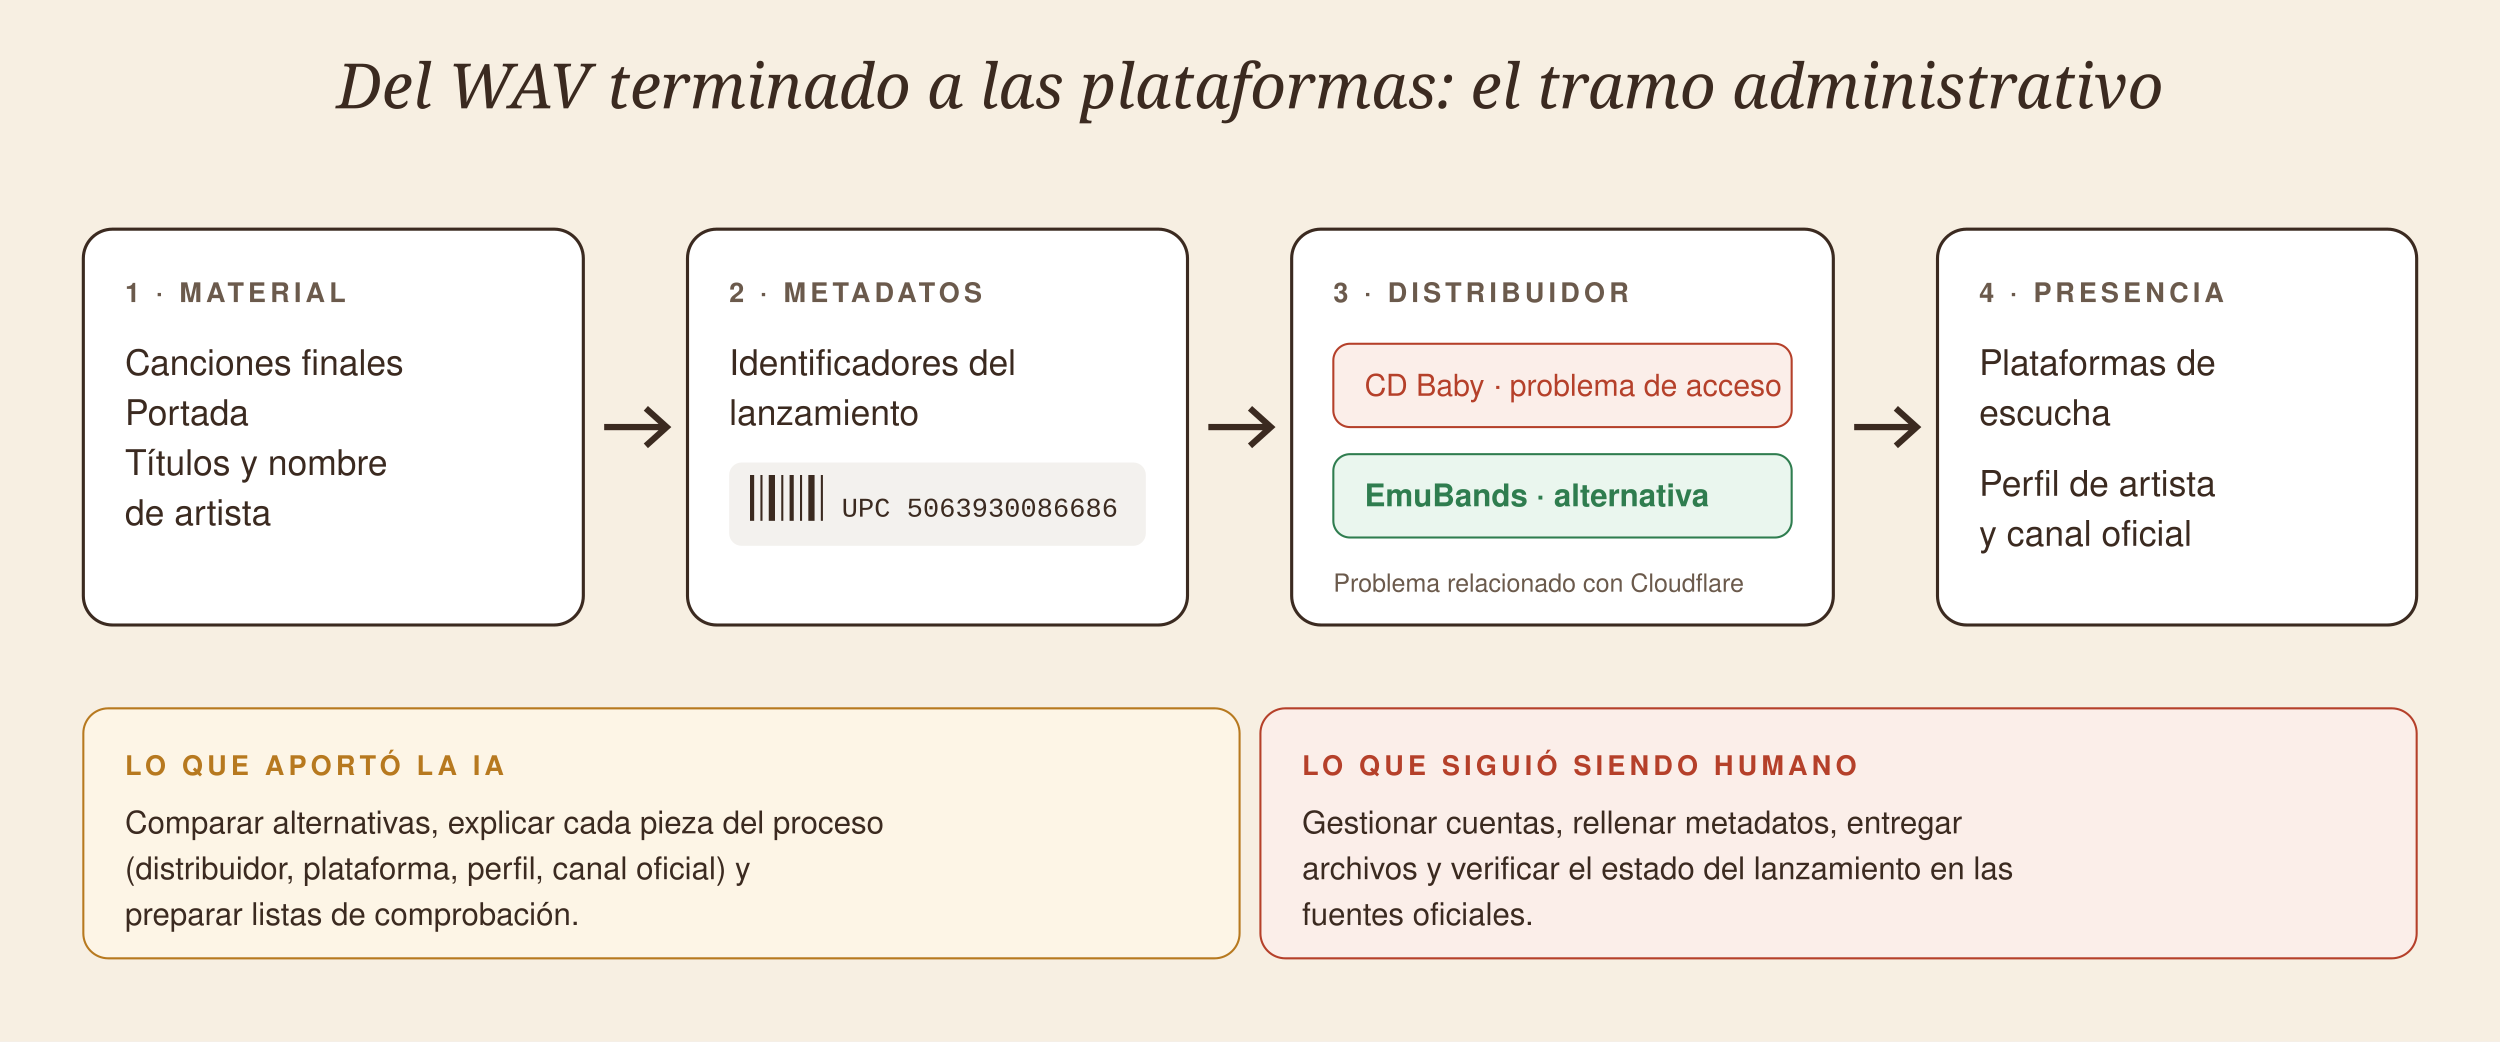
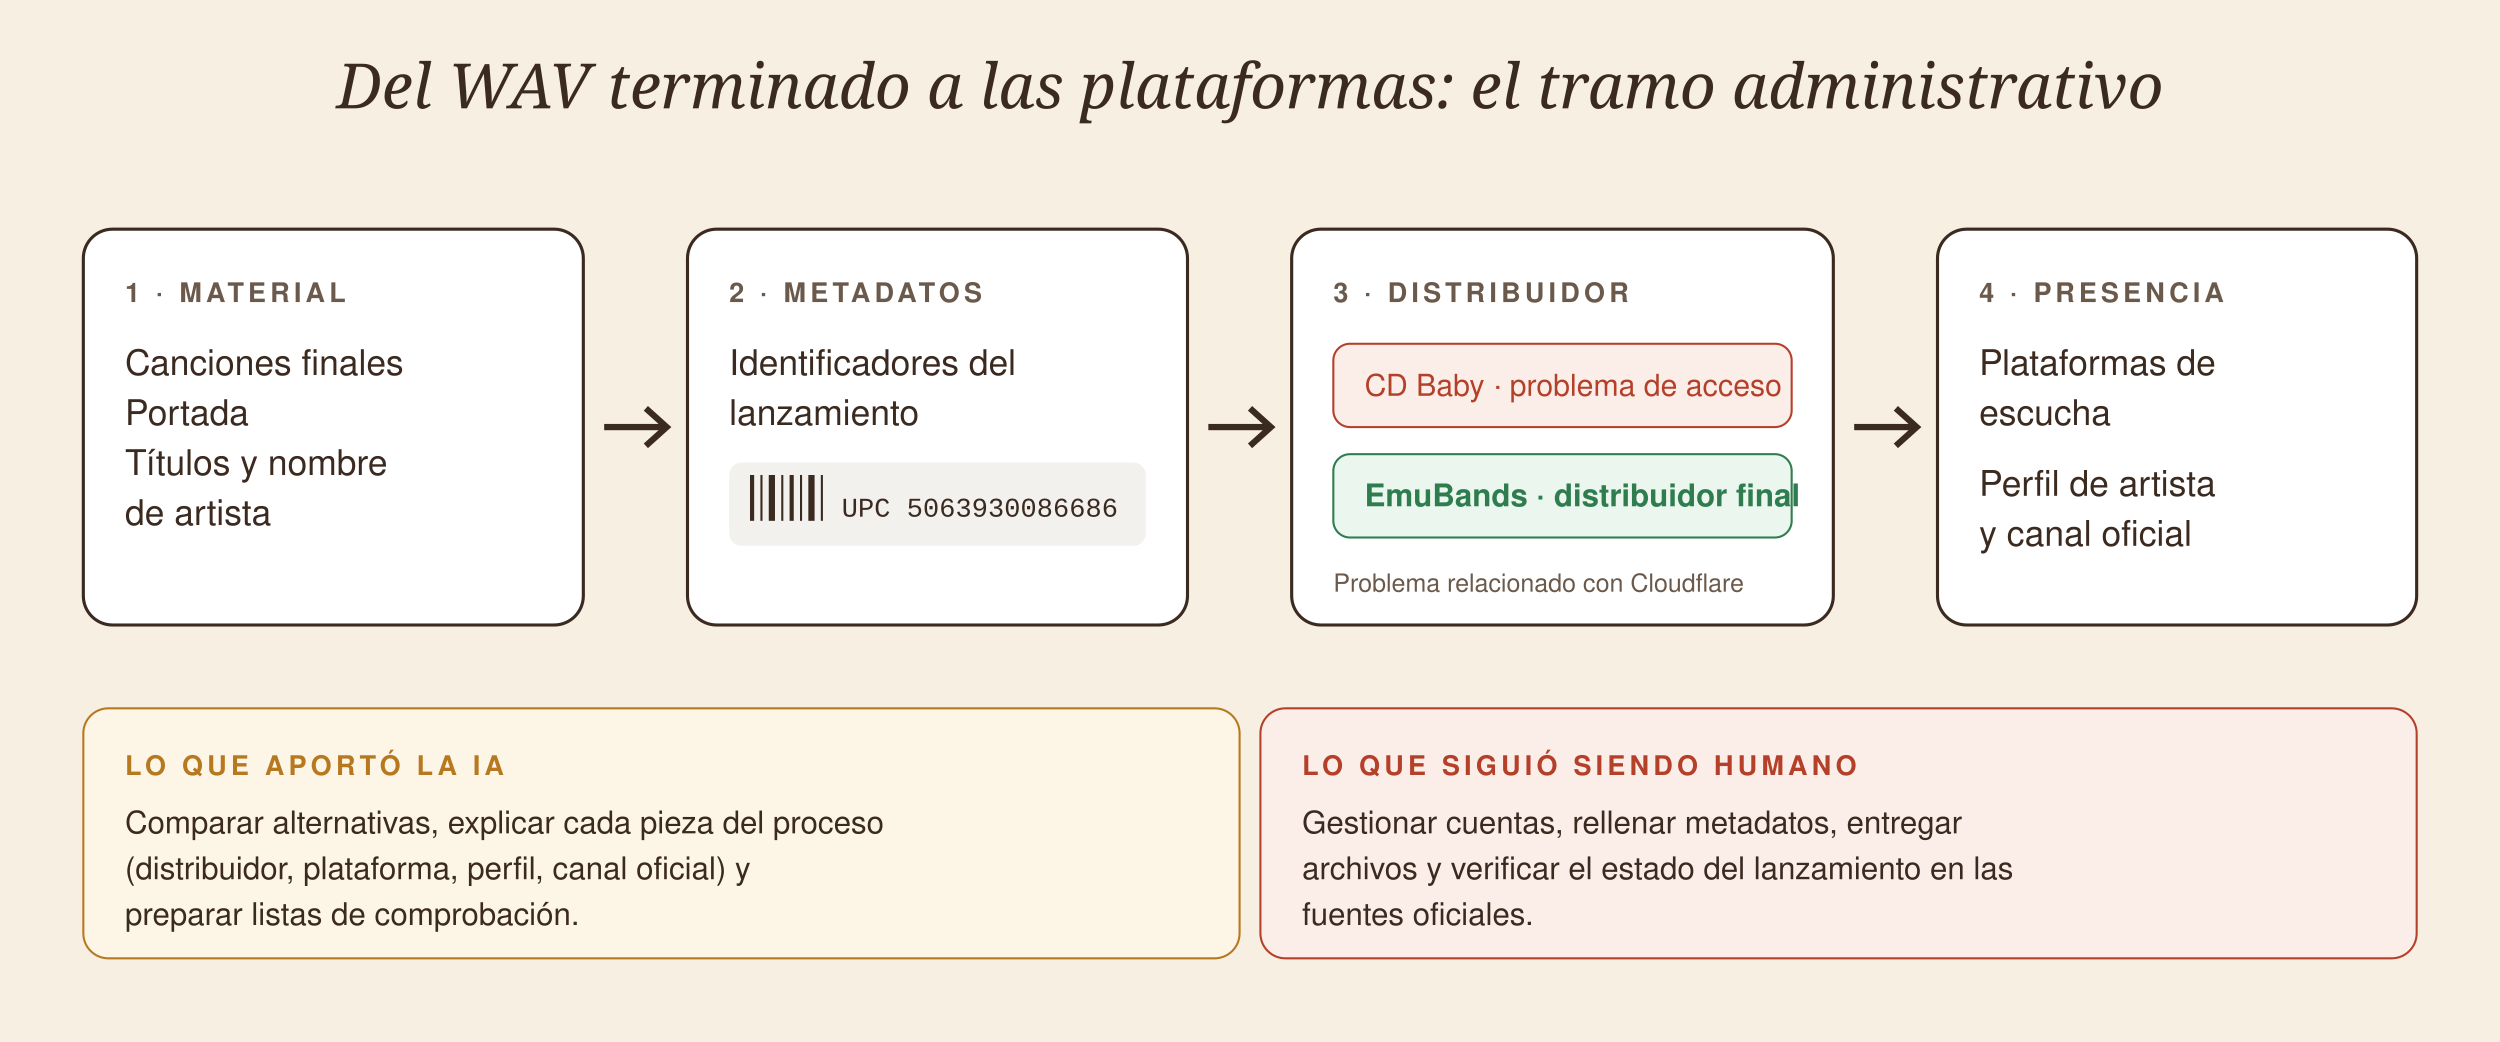
<svg xmlns="http://www.w3.org/2000/svg" viewBox="0 0 1200 500" width="1200" height="500">
  <rect width="1200" height="500" fill="#f7efe2" />
  <text x="600" y="52" text-anchor="middle" font-family="Georgia, serif" font-size="30" font-style="italic" fill="#3b2a20">Del WAV terminado a las plataformas: el tramo administrativo</text>
  <g font-family="Helvetica, Arial, sans-serif">
    <rect x="40" y="110" width="240" height="190" rx="14" fill="#fff" stroke="#3b2a20" stroke-width="1.5" />
    <text x="60" y="145" font-size="13" font-weight="700" letter-spacing="2" fill="#6b5a4c">1 · MATERIAL</text>
    <text x="60" y="180" font-size="17" fill="#3b2a20">Canciones finales</text>
    <text x="60" y="204" font-size="17" fill="#3b2a20">Portada</text>
    <text x="60" y="228" font-size="17" fill="#3b2a20">Títulos y nombre</text>
    <text x="60" y="252" font-size="17" fill="#3b2a20">de artista</text>
    <path d="M290 205 h30 m-10 -9 l10 9 l-10 9" stroke="#3b2a20" stroke-width="3" fill="none" />
    <rect x="330" y="110" width="240" height="190" rx="14" fill="#fff" stroke="#3b2a20" stroke-width="1.5" />
    <text x="350" y="145" font-size="13" font-weight="700" letter-spacing="2" fill="#6b5a4c">2 · METADATOS</text>
    <text x="350" y="180" font-size="17" fill="#3b2a20">Identificadores del</text>
    <text x="350" y="204" font-size="17" fill="#3b2a20">lanzamiento</text>
    <rect x="350" y="222" width="200" height="40" rx="6" fill="#f3f1ee" />
    <g fill="#3b2a20">
      <rect x="360" y="228" width="2" height="22" />
      <rect x="365" y="228" width="1" height="22" />
      <rect x="369" y="228" width="3" height="22" />
      <rect x="375" y="228" width="1" height="22" />
      <rect x="379" y="228" width="2" height="22" />
      <rect x="384" y="228" width="1" height="22" />
      <rect x="388" y="228" width="3" height="22" />
      <rect x="394" y="228" width="1" height="22" />
    </g>
    <text x="404" y="248" font-size="13" font-family="Courier New, monospace" fill="#3b2a20">UPC 5063930086686</text>
    <path d="M580 205 h30 m-10 -9 l10 9 l-10 9" stroke="#3b2a20" stroke-width="3" fill="none" />
    <rect x="620" y="110" width="260" height="190" rx="14" fill="#fff" stroke="#3b2a20" stroke-width="1.5" />
    <text x="640" y="145" font-size="13" font-weight="700" letter-spacing="2" fill="#6b5a4c">3 · DISTRIBUIDOR</text>
    <rect x="640" y="165" width="220" height="40" rx="8" fill="#fbeee9" stroke="#b5402a" />
    <text x="655" y="190" font-size="14.5" fill="#b5402a">CD Baby · problema de acceso</text>
    <rect x="640" y="218" width="220" height="40" rx="8" fill="#eaf6ee" stroke="#2f7d4f" />
-     <text x="655" y="243" font-size="15" fill="#2f7d4f" font-weight="700">EmuBands · alternativa</text>
+     <text x="655" y="243" font-size="15" fill="#2f7d4f" font-weight="700">EmuBands · distribuidor final</text>
    <text x="640" y="284" font-size="12" fill="#6b5a4c">Problema relacionado con Cloudflare</text>
    <path d="M890 205 h30 m-10 -9 l10 9 l-10 9" stroke="#3b2a20" stroke-width="3" fill="none" />
    <rect x="930" y="110" width="230" height="190" rx="14" fill="#fff" stroke="#3b2a20" stroke-width="1.5" />
    <text x="950" y="145" font-size="13" font-weight="700" letter-spacing="2" fill="#6b5a4c">4 · PRESENCIA</text>
    <text x="950" y="180" font-size="17" fill="#3b2a20">Plataformas de</text>
    <text x="950" y="204" font-size="17" fill="#3b2a20">escucha</text>
    <text x="950" y="238" font-size="17" fill="#3b2a20">Perfil de artista</text>
    <text x="950" y="262" font-size="17" fill="#3b2a20">y canal oficial</text>
    <rect x="40" y="340" width="555" height="120" rx="12" fill="#fdf5e6" stroke="#b7791f" />
    <text x="60" y="372" font-size="13" font-weight="700" letter-spacing="2" fill="#b7791f">LO QUE APORTÓ LA IA</text>
    <text x="60" y="400" font-size="15" fill="#3b2a20">Comparar alternativas, explicar cada pieza del proceso</text>
    <text x="60" y="422" font-size="15" fill="#3b2a20">(distribuidor, plataforma, perfil, canal oficial) y</text>
    <text x="60" y="444" font-size="15" fill="#3b2a20">preparar listas de comprobación.</text>
    <rect x="605" y="340" width="555" height="120" rx="12" fill="#fbeee9" stroke="#b5402a" />
    <text x="625" y="372" font-size="13" font-weight="700" letter-spacing="2" fill="#b5402a">LO QUE SIGUIÓ SIENDO HUMANO</text>
    <text x="625" y="400" font-size="15" fill="#3b2a20">Gestionar cuentas, rellenar metadatos, entregar</text>
    <text x="625" y="422" font-size="15" fill="#3b2a20">archivos y verificar el estado del lanzamiento en las</text>
    <text x="625" y="444" font-size="15" fill="#3b2a20">fuentes oficiales.</text>
  </g>
</svg>
